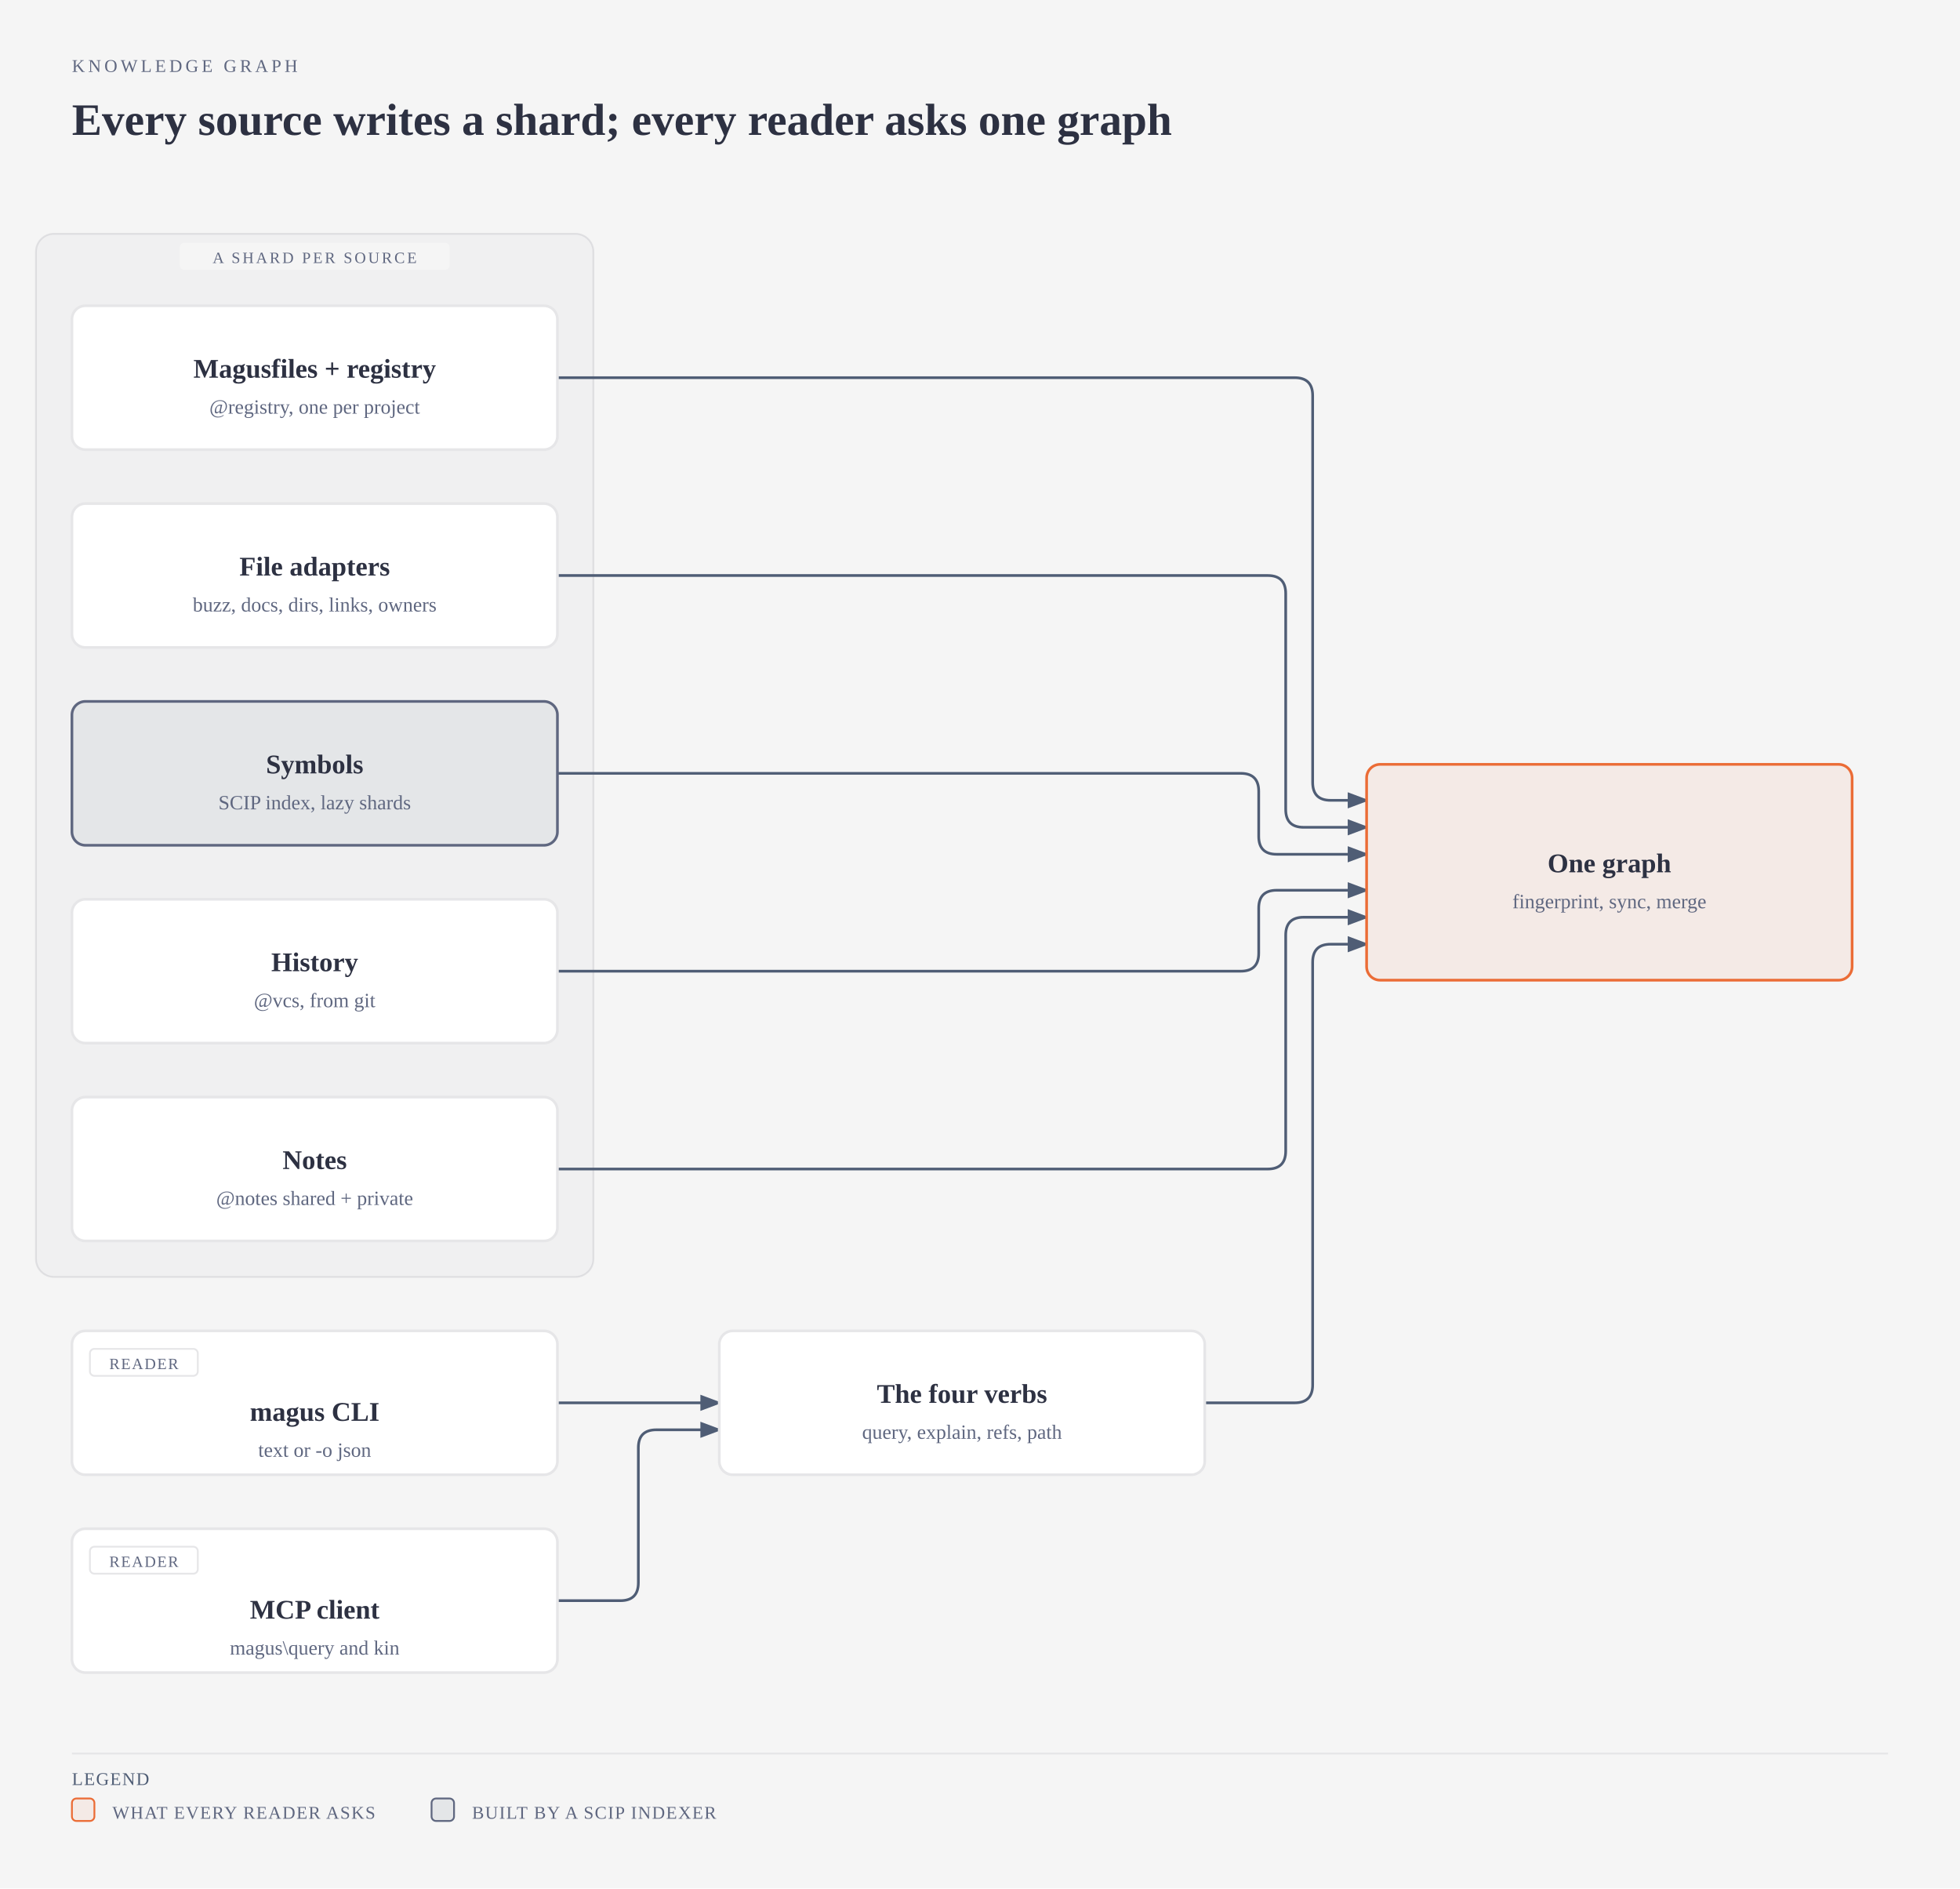
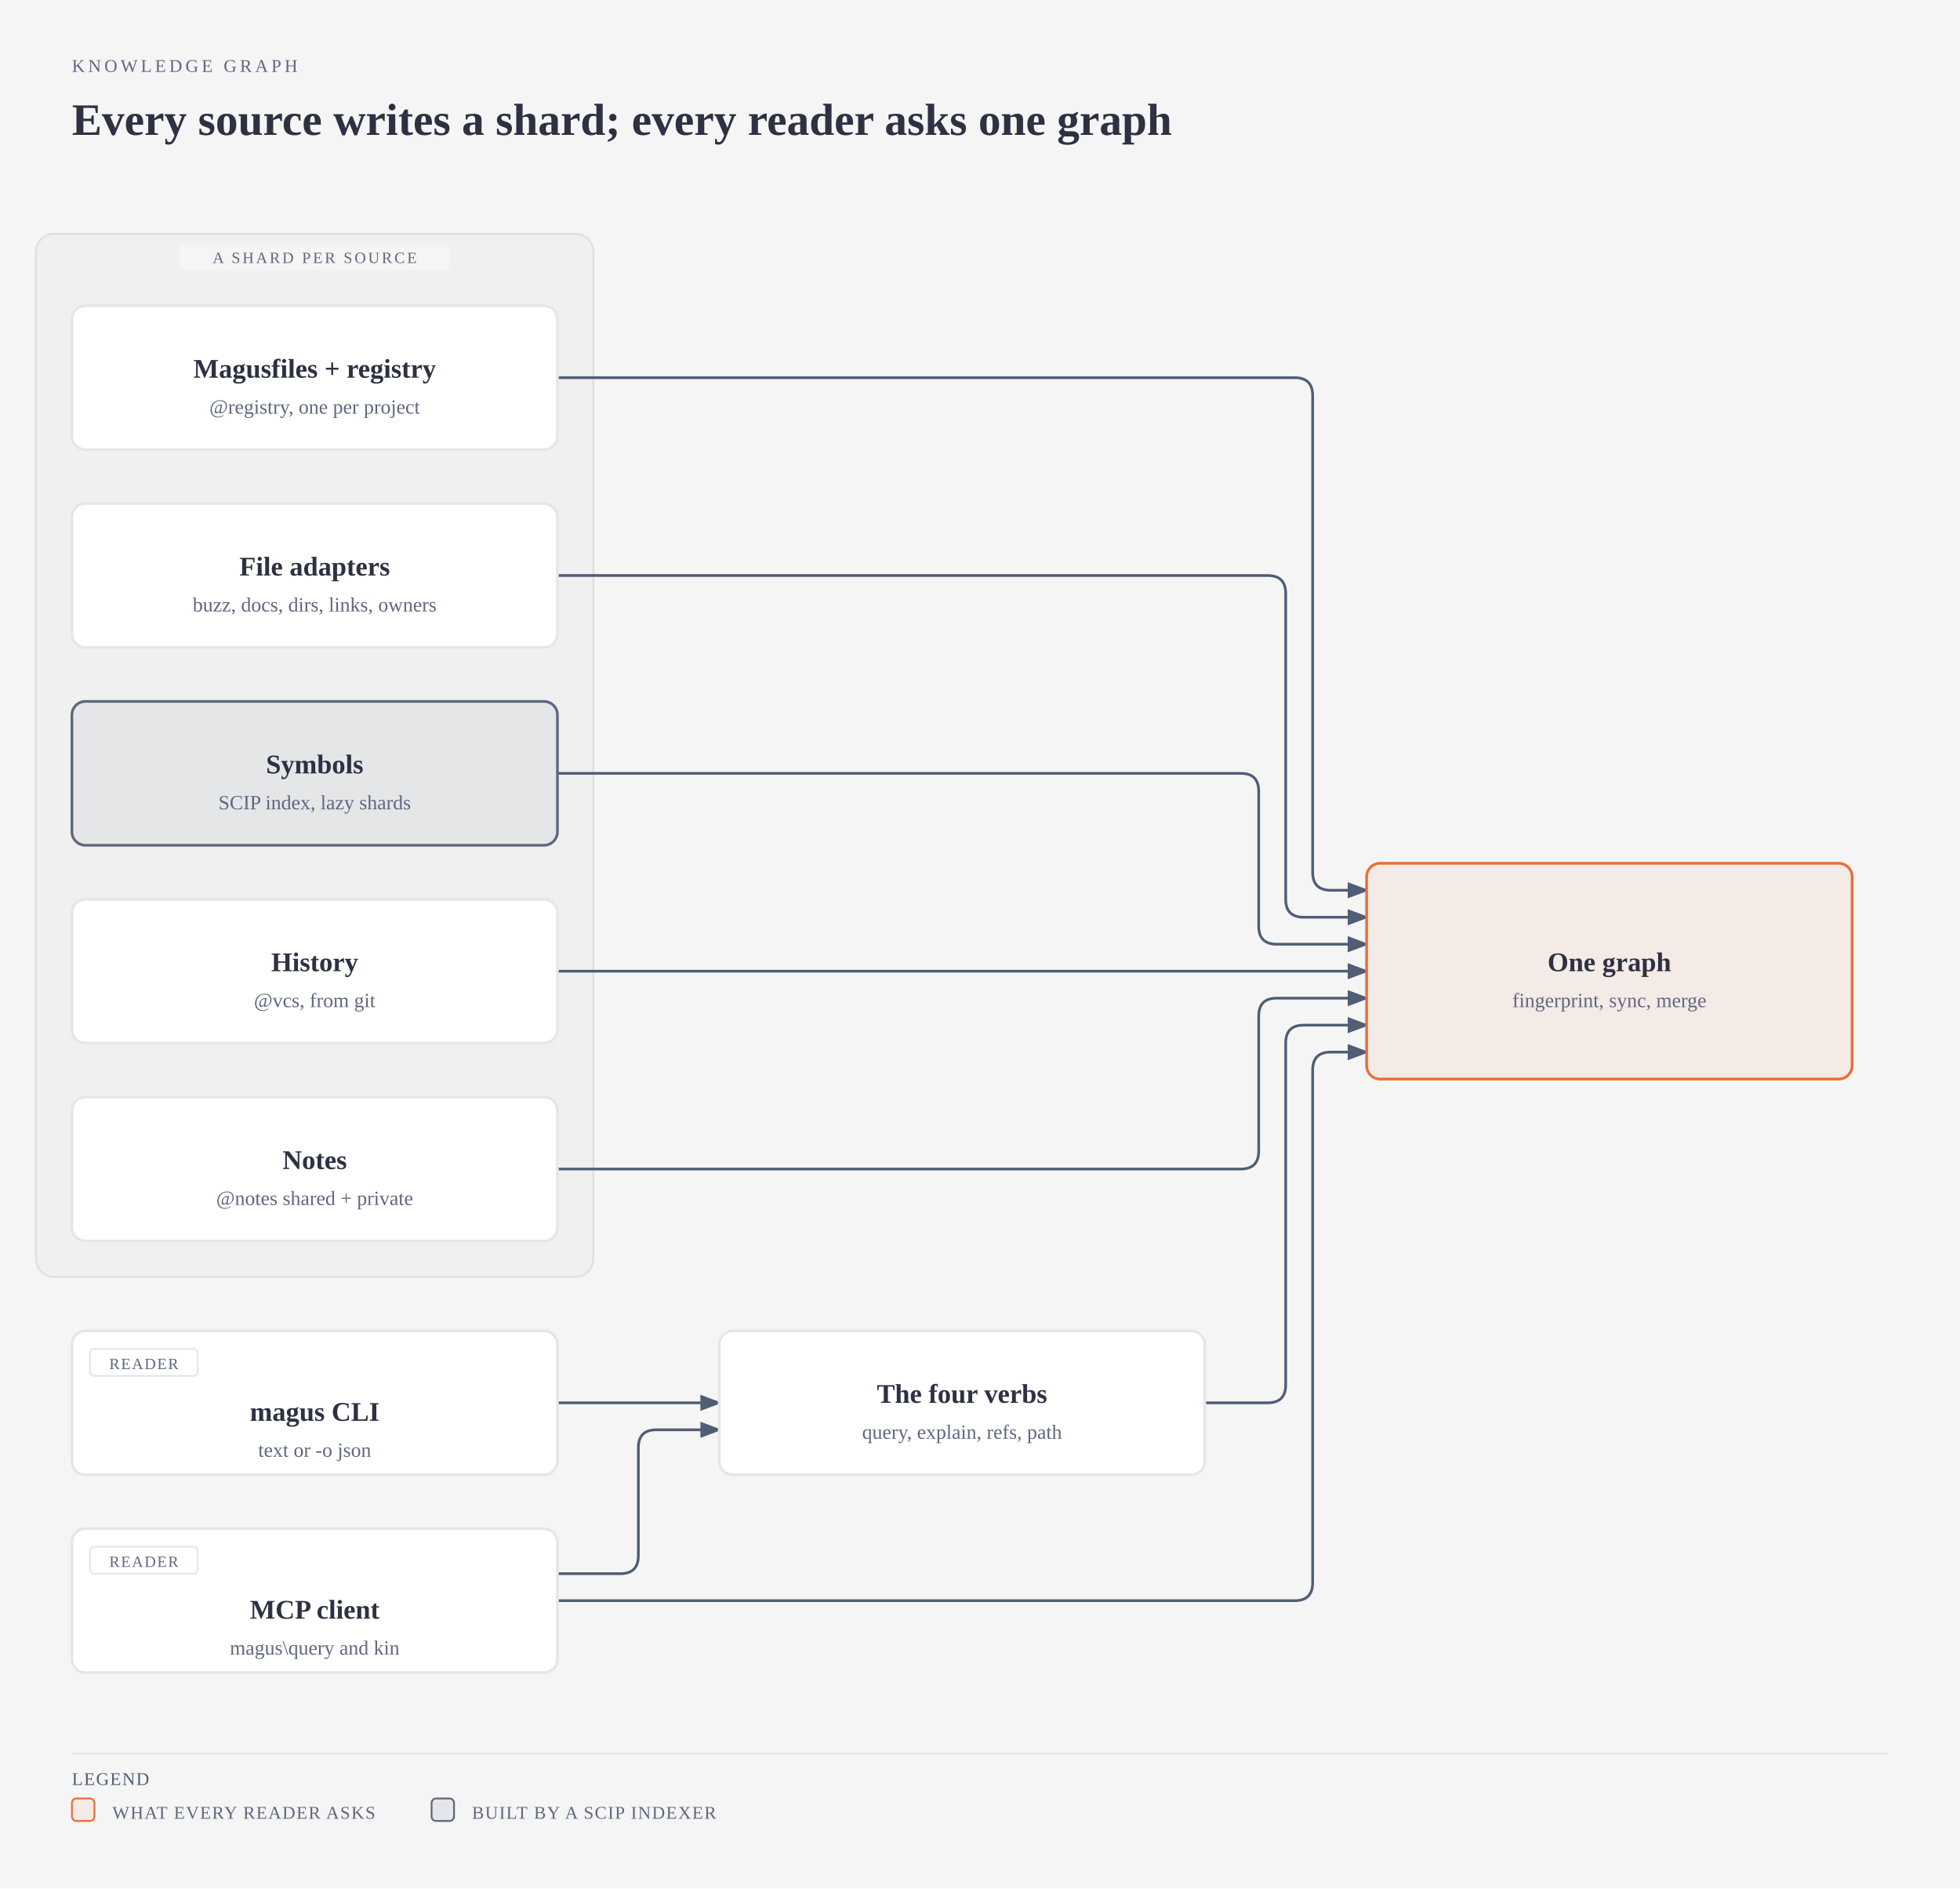
<svg xmlns="http://www.w3.org/2000/svg" viewBox="0 0 872 840" width="872" height="840" role="img" aria-labelledby="knowledge-graph-title knowledge-graph-desc" class="magus-diagram">
  <defs>
    <marker id="knowledge-graph-arrow-default" markerWidth="8" markerHeight="6" refX="7" refY="3" orient="auto">
      <polygon points="0 0, 8 3, 0 6" fill="var(--magus-diagram-muted, #4f5d75)" />
    </marker>
    <marker id="knowledge-graph-arrow-accent" markerWidth="8" markerHeight="6" refX="7" refY="3" orient="auto">
      <polygon points="0 0, 8 3, 0 6" fill="var(--magus-diagram-accent, #eb6c36)" />
    </marker>
    <marker id="knowledge-graph-arrow-link" markerWidth="8" markerHeight="6" refX="7" refY="3" orient="auto">
      <polygon points="0 0, 8 3, 0 6" fill="var(--magus-diagram-link, #2e5aa8)" />
    </marker>
  </defs>
  <rect width="100%" height="100%" fill="var(--magus-diagram-paper, #f5f5f5)" />
  <text x="32" y="32" fill="var(--magus-diagram-soft, #5f6780)" font-size="8" font-family="var(--pico-font-family-monospace, monospace)" style="font-variant-ligatures:none" letter-spacing="0.18em">KNOWLEDGE GRAPH</text>
  <text x="32" y="60" fill="var(--magus-diagram-ink, #2d3142)" font-size="20" font-weight="600" font-family="var(--pico-font-family, sans-serif)">Every source writes a shard; every reader asks one graph</text>
  <g transform="translate(0,40)">
    <rect x="16" y="64" width="248" height="464" rx="8" fill="var(--magus-diagram-ink, #2d3142)" fill-opacity="0.02" stroke="var(--magus-diagram-ink, #2d3142)" stroke-opacity="0.1" stroke-width="0.8" />
    <rect x="80" y="68" width="120" height="12" rx="2" fill="var(--magus-diagram-paper, #f5f5f5)" />
    <text x="140" y="77" fill="var(--magus-diagram-soft, #5f6780)" font-size="7" font-family="var(--pico-font-family-monospace, monospace)" style="font-variant-ligatures:none" text-anchor="middle" letter-spacing="0.14em">A SHARD PER SOURCE</text>
-     <path data-edge="external:Magusfiles + registry-&gt;internal/graph/knowledge" id="knowledge-graph-edge-external_3aMagusfiles_20_2b_20registry-internal_2fgraph_2fknowledge" d="M 248 128 L 576 128 Q 584 128 584 136 L 584 308 Q 584 316 592 316 L 608 316" fill="none" stroke="var(--magus-diagram-muted, #4f5d75)" stroke-width="1.2" marker-end="url(#knowledge-graph-arrow-default)" />
-     <path data-edge="external:File adapters-&gt;internal/graph/knowledge" id="knowledge-graph-edge-external_3aFile_20adapters-internal_2fgraph_2fknowledge" d="M 248 216 L 564 216 Q 572 216 572 224 L 572 320 Q 572 328 580 328 L 608 328" fill="none" stroke="var(--magus-diagram-muted, #4f5d75)" stroke-width="1.2" marker-end="url(#knowledge-graph-arrow-default)" />
-     <path data-edge="external:Symbols-&gt;internal/graph/knowledge" id="knowledge-graph-edge-external_3aSymbols-internal_2fgraph_2fknowledge" d="M 248 304 L 552 304 Q 560 304 560 312 L 560 332 Q 560 340 568 340 L 608 340" fill="none" stroke="var(--magus-diagram-muted, #4f5d75)" stroke-width="1.2" marker-end="url(#knowledge-graph-arrow-default)" />
-     <path data-edge="external:History-&gt;internal/graph/knowledge" id="knowledge-graph-edge-external_3aHistory-internal_2fgraph_2fknowledge" d="M 248 392 L 552 392 Q 560 392 560 384 L 560 364 Q 560 356 568 356 L 608 356" fill="none" stroke="var(--magus-diagram-muted, #4f5d75)" stroke-width="1.2" marker-end="url(#knowledge-graph-arrow-default)" />
-     <path data-edge="external:Notes-&gt;internal/graph/knowledge" id="knowledge-graph-edge-external_3aNotes-internal_2fgraph_2fknowledge" d="M 248 480 L 564 480 Q 572 480 572 472 L 572 376 Q 572 368 580 368 L 608 368" fill="none" stroke="var(--magus-diagram-muted, #4f5d75)" stroke-width="1.2" marker-end="url(#knowledge-graph-arrow-default)" />
-     <path data-edge=".-&gt;internal/graph/knowledge" id="knowledge-graph-edge-_2e-internal_2fgraph_2fknowledge" d="M 536 584 L 576 584 Q 584 584 584 576 L 584 388 Q 584 380 592 380 L 608 380" fill="none" stroke="var(--magus-diagram-muted, #4f5d75)" stroke-width="1.2" marker-end="url(#knowledge-graph-arrow-default)" />
+     <path data-edge="external:Magusfiles + registry-&gt;internal/graph/knowledge" id="knowledge-graph-edge-external_3aMagusfiles_20_2b_20registry-internal_2fgraph_2fknowledge" d="M 248 128 L 576 128 Q 584 128 584 136 L 584 348 Q 584 356 592 356 L 608 356" fill="none" stroke="var(--magus-diagram-muted, #4f5d75)" stroke-width="1.2" marker-end="url(#knowledge-graph-arrow-default)" />
+     <path data-edge="external:File adapters-&gt;internal/graph/knowledge" id="knowledge-graph-edge-external_3aFile_20adapters-internal_2fgraph_2fknowledge" d="M 248 216 L 564 216 Q 572 216 572 224 L 572 360 Q 572 368 580 368 L 608 368" fill="none" stroke="var(--magus-diagram-muted, #4f5d75)" stroke-width="1.2" marker-end="url(#knowledge-graph-arrow-default)" />
+     <path data-edge="external:Symbols-&gt;internal/graph/knowledge" id="knowledge-graph-edge-external_3aSymbols-internal_2fgraph_2fknowledge" d="M 248 304 L 552 304 Q 560 304 560 312 L 560 372 Q 560 380 568 380 L 608 380" fill="none" stroke="var(--magus-diagram-muted, #4f5d75)" stroke-width="1.2" marker-end="url(#knowledge-graph-arrow-default)" />
+     <path data-edge="external:History-&gt;internal/graph/knowledge" id="knowledge-graph-edge-external_3aHistory-internal_2fgraph_2fknowledge" d="M 248 392 L 608 392" fill="none" stroke="var(--magus-diagram-muted, #4f5d75)" stroke-width="1.2" marker-end="url(#knowledge-graph-arrow-default)" />
+     <path data-edge="external:Notes-&gt;internal/graph/knowledge" id="knowledge-graph-edge-external_3aNotes-internal_2fgraph_2fknowledge" d="M 248 480 L 552 480 Q 560 480 560 472 L 560 412 Q 560 404 568 404 L 608 404" fill="none" stroke="var(--magus-diagram-muted, #4f5d75)" stroke-width="1.2" marker-end="url(#knowledge-graph-arrow-default)" />
+     <path data-edge=".-&gt;internal/graph/knowledge" id="knowledge-graph-edge-_2e-internal_2fgraph_2fknowledge" d="M 536 584 L 564 584 Q 572 584 572 576 L 572 424 Q 572 416 580 416 L 608 416" fill="none" stroke="var(--magus-diagram-muted, #4f5d75)" stroke-width="1.2" marker-end="url(#knowledge-graph-arrow-default)" />
    <path data-edge="cmd/magus-&gt;." id="knowledge-graph-edge-cmd_2fmagus-_2e" d="M 248 584 L 320 584" fill="none" stroke="var(--magus-diagram-muted, #4f5d75)" stroke-width="1.2" marker-end="url(#knowledge-graph-arrow-default)" />
-     <path data-edge="internal/handler/mcp-&gt;." id="knowledge-graph-edge-internal_2fhandler_2fmcp-_2e" d="M 248 672 L 276 672 Q 284 672 284 664 L 284 604 Q 284 596 292 596 L 320 596" fill="none" stroke="var(--magus-diagram-muted, #4f5d75)" stroke-width="1.2" marker-end="url(#knowledge-graph-arrow-default)" />
+     <path data-edge="internal/handler/mcp-&gt;internal/graph/knowledge" id="knowledge-graph-edge-internal_2fhandler_2fmcp-internal_2fgraph_2fknowledge" d="M 248 672 L 576 672 Q 584 672 584 664 L 584 436 Q 584 428 592 428 L 608 428" fill="none" stroke="var(--magus-diagram-muted, #4f5d75)" stroke-width="1.2" marker-end="url(#knowledge-graph-arrow-default)" />
+     <path data-edge="internal/handler/mcp-&gt;." id="knowledge-graph-edge-internal_2fhandler_2fmcp-_2e" d="M 248 660 L 276 660 Q 284 660 284 652 L 284 604 Q 284 596 292 596 L 320 596" fill="none" stroke="var(--magus-diagram-muted, #4f5d75)" stroke-width="1.2" marker-end="url(#knowledge-graph-arrow-default)" />
    <g data-node="external:Magusfiles + registry">
      <rect x="32" y="96" width="216" height="64" rx="6" fill="var(--magus-diagram-paper, #f5f5f5)" />
      <rect x="32" y="96" width="216" height="64" rx="6" fill="var(--magus-diagram-fill, #ffffff)" stroke="var(--magus-diagram-rule, #e6e6e8)" stroke-width="1.2" />
      <text x="140" y="128" fill="var(--magus-diagram-ink, #2d3142)" font-size="12" font-weight="600" font-family="var(--pico-font-family, sans-serif)" text-anchor="middle">Magusfiles + registry</text>
      <text x="140" y="144" fill="var(--magus-diagram-soft, #5f6780)" font-size="9" font-family="var(--pico-font-family-monospace, monospace)" style="font-variant-ligatures:none" text-anchor="middle">@registry, one per project</text>
    </g>
    <g data-node="external:File adapters">
      <rect x="32" y="184" width="216" height="64" rx="6" fill="var(--magus-diagram-paper, #f5f5f5)" />
      <rect x="32" y="184" width="216" height="64" rx="6" fill="var(--magus-diagram-fill, #ffffff)" stroke="var(--magus-diagram-rule, #e6e6e8)" stroke-width="1.2" />
      <text x="140" y="216" fill="var(--magus-diagram-ink, #2d3142)" font-size="12" font-weight="600" font-family="var(--pico-font-family, sans-serif)" text-anchor="middle">File adapters</text>
      <text x="140" y="232" fill="var(--magus-diagram-soft, #5f6780)" font-size="9" font-family="var(--pico-font-family-monospace, monospace)" style="font-variant-ligatures:none" text-anchor="middle">buzz, docs, dirs, links, owners</text>
    </g>
    <g data-node="external:Symbols">
      <rect x="32" y="272" width="216" height="64" rx="6" fill="var(--magus-diagram-paper, #f5f5f5)" />
      <rect x="32" y="272" width="216" height="64" rx="6" fill="var(--magus-diagram-muted, #4f5d75)" fill-opacity="0.1" stroke="var(--magus-diagram-soft, #5f6780)" stroke-width="1.2" />
      <text x="140" y="304" fill="var(--magus-diagram-ink, #2d3142)" font-size="12" font-weight="600" font-family="var(--pico-font-family, sans-serif)" text-anchor="middle">Symbols</text>
      <text x="140" y="320" fill="var(--magus-diagram-soft, #5f6780)" font-size="9" font-family="var(--pico-font-family-monospace, monospace)" style="font-variant-ligatures:none" text-anchor="middle">SCIP index, lazy shards</text>
    </g>
    <g data-node="external:History">
      <rect x="32" y="360" width="216" height="64" rx="6" fill="var(--magus-diagram-paper, #f5f5f5)" />
      <rect x="32" y="360" width="216" height="64" rx="6" fill="var(--magus-diagram-fill, #ffffff)" stroke="var(--magus-diagram-rule, #e6e6e8)" stroke-width="1.2" />
      <text x="140" y="392" fill="var(--magus-diagram-ink, #2d3142)" font-size="12" font-weight="600" font-family="var(--pico-font-family, sans-serif)" text-anchor="middle">History</text>
      <text x="140" y="408" fill="var(--magus-diagram-soft, #5f6780)" font-size="9" font-family="var(--pico-font-family-monospace, monospace)" style="font-variant-ligatures:none" text-anchor="middle">@vcs, from git</text>
    </g>
    <g data-node="external:Notes">
      <rect x="32" y="448" width="216" height="64" rx="6" fill="var(--magus-diagram-paper, #f5f5f5)" />
      <rect x="32" y="448" width="216" height="64" rx="6" fill="var(--magus-diagram-fill, #ffffff)" stroke="var(--magus-diagram-rule, #e6e6e8)" stroke-width="1.2" />
      <text x="140" y="480" fill="var(--magus-diagram-ink, #2d3142)" font-size="12" font-weight="600" font-family="var(--pico-font-family, sans-serif)" text-anchor="middle">Notes</text>
      <text x="140" y="496" fill="var(--magus-diagram-soft, #5f6780)" font-size="9" font-family="var(--pico-font-family-monospace, monospace)" style="font-variant-ligatures:none" text-anchor="middle">@notes shared + private</text>
    </g>
    <g data-node="internal/graph/knowledge" data-anchor="internal/graph/knowledge">
-       <rect x="608" y="300" width="216" height="96" rx="6" fill="var(--magus-diagram-paper, #f5f5f5)" />
-       <rect x="608" y="300" width="216" height="96" rx="6" fill="var(--magus-diagram-accent-tint, #f4eae6)" stroke="var(--magus-diagram-accent, #eb6c36)" stroke-width="1.2" />
-       <text x="716" y="348" fill="var(--magus-diagram-ink, #2d3142)" font-size="12" font-weight="600" font-family="var(--pico-font-family, sans-serif)" text-anchor="middle">One graph</text>
-       <text x="716" y="364" fill="var(--magus-diagram-soft, #5f6780)" font-size="9" font-family="var(--pico-font-family-monospace, monospace)" style="font-variant-ligatures:none" text-anchor="middle">fingerprint, sync, merge</text>
+       <rect x="608" y="344" width="216" height="96" rx="6" fill="var(--magus-diagram-paper, #f5f5f5)" />
+       <rect x="608" y="344" width="216" height="96" rx="6" fill="var(--magus-diagram-accent-tint, #f4eae6)" stroke="var(--magus-diagram-accent, #eb6c36)" stroke-width="1.2" />
+       <text x="716" y="392" fill="var(--magus-diagram-ink, #2d3142)" font-size="12" font-weight="600" font-family="var(--pico-font-family, sans-serif)" text-anchor="middle">One graph</text>
+       <text x="716" y="408" fill="var(--magus-diagram-soft, #5f6780)" font-size="9" font-family="var(--pico-font-family-monospace, monospace)" style="font-variant-ligatures:none" text-anchor="middle">fingerprint, sync, merge</text>
    </g>
    <g data-node="." data-anchor=".">
      <rect x="320" y="552" width="216" height="64" rx="6" fill="var(--magus-diagram-paper, #f5f5f5)" />
      <rect x="320" y="552" width="216" height="64" rx="6" fill="var(--magus-diagram-fill, #ffffff)" stroke="var(--magus-diagram-rule, #e6e6e8)" stroke-width="1.2" />
      <text x="428" y="584" fill="var(--magus-diagram-ink, #2d3142)" font-size="12" font-weight="600" font-family="var(--pico-font-family, sans-serif)" text-anchor="middle">The four verbs</text>
      <text x="428" y="600" fill="var(--magus-diagram-soft, #5f6780)" font-size="9" font-family="var(--pico-font-family-monospace, monospace)" style="font-variant-ligatures:none" text-anchor="middle">query, explain, refs, path</text>
    </g>
    <g data-node="cmd/magus" data-anchor="cmd/magus">
      <rect x="32" y="552" width="216" height="64" rx="6" fill="var(--magus-diagram-paper, #f5f5f5)" />
      <rect x="32" y="552" width="216" height="64" rx="6" fill="var(--magus-diagram-fill, #ffffff)" stroke="var(--magus-diagram-rule, #e6e6e8)" stroke-width="1.2" />
      <rect x="40" y="560" width="48" height="12" rx="2" fill="none" stroke="var(--magus-diagram-rule, #e6e6e8)" stroke-width="0.8" />
      <text x="64" y="569" fill="var(--magus-diagram-soft, #5f6780)" font-size="7" font-family="var(--pico-font-family-monospace, monospace)" style="font-variant-ligatures:none" text-anchor="middle" letter-spacing="0.08em">READER</text>
      <text x="140" y="592" fill="var(--magus-diagram-ink, #2d3142)" font-size="12" font-weight="600" font-family="var(--pico-font-family, sans-serif)" text-anchor="middle">magus CLI</text>
      <text x="140" y="608" fill="var(--magus-diagram-soft, #5f6780)" font-size="9" font-family="var(--pico-font-family-monospace, monospace)" style="font-variant-ligatures:none" text-anchor="middle">text or -o json</text>
    </g>
    <g data-node="internal/handler/mcp" data-anchor="internal/handler/mcp">
      <rect x="32" y="640" width="216" height="64" rx="6" fill="var(--magus-diagram-paper, #f5f5f5)" />
      <rect x="32" y="640" width="216" height="64" rx="6" fill="var(--magus-diagram-fill, #ffffff)" stroke="var(--magus-diagram-rule, #e6e6e8)" stroke-width="1.2" />
      <rect x="40" y="648" width="48" height="12" rx="2" fill="none" stroke="var(--magus-diagram-rule, #e6e6e8)" stroke-width="0.8" />
      <text x="64" y="657" fill="var(--magus-diagram-soft, #5f6780)" font-size="7" font-family="var(--pico-font-family-monospace, monospace)" style="font-variant-ligatures:none" text-anchor="middle" letter-spacing="0.08em">READER</text>
      <text x="140" y="680" fill="var(--magus-diagram-ink, #2d3142)" font-size="12" font-weight="600" font-family="var(--pico-font-family, sans-serif)" text-anchor="middle">MCP client</text>
      <text x="140" y="696" fill="var(--magus-diagram-soft, #5f6780)" font-size="9" font-family="var(--pico-font-family-monospace, monospace)" style="font-variant-ligatures:none" text-anchor="middle">magus\query and kin</text>
    </g>
    <line x1="32" y1="740" x2="840" y2="740" stroke="var(--magus-diagram-rule, #e6e6e8)" stroke-width="0.8" />
    <text x="32" y="754" fill="var(--magus-diagram-muted, #4f5d75)" font-size="8" font-family="var(--pico-font-family-monospace, monospace)" style="font-variant-ligatures:none" letter-spacing="0.06em">LEGEND</text>
    <rect x="32" y="760" width="10" height="10" rx="2" fill="var(--magus-diagram-accent-tint, #f4eae6)" stroke="var(--magus-diagram-accent, #eb6c36)" stroke-width="0.8" />
    <text x="50" y="769" fill="var(--magus-diagram-soft, #5f6780)" font-size="8" font-family="var(--pico-font-family-monospace, monospace)" style="font-variant-ligatures:none" letter-spacing="0.06em">WHAT EVERY READER ASKS</text>
    <rect x="192" y="760" width="10" height="10" rx="2" fill="var(--magus-diagram-muted, #4f5d75)" fill-opacity="0.1" stroke="var(--magus-diagram-soft, #5f6780)" stroke-width="0.8" />
    <text x="210" y="769" fill="var(--magus-diagram-soft, #5f6780)" font-size="8" font-family="var(--pico-font-family-monospace, monospace)" style="font-variant-ligatures:none" letter-spacing="0.06em">BUILT BY A SCIP INDEXER</text>
  </g>
</svg>
